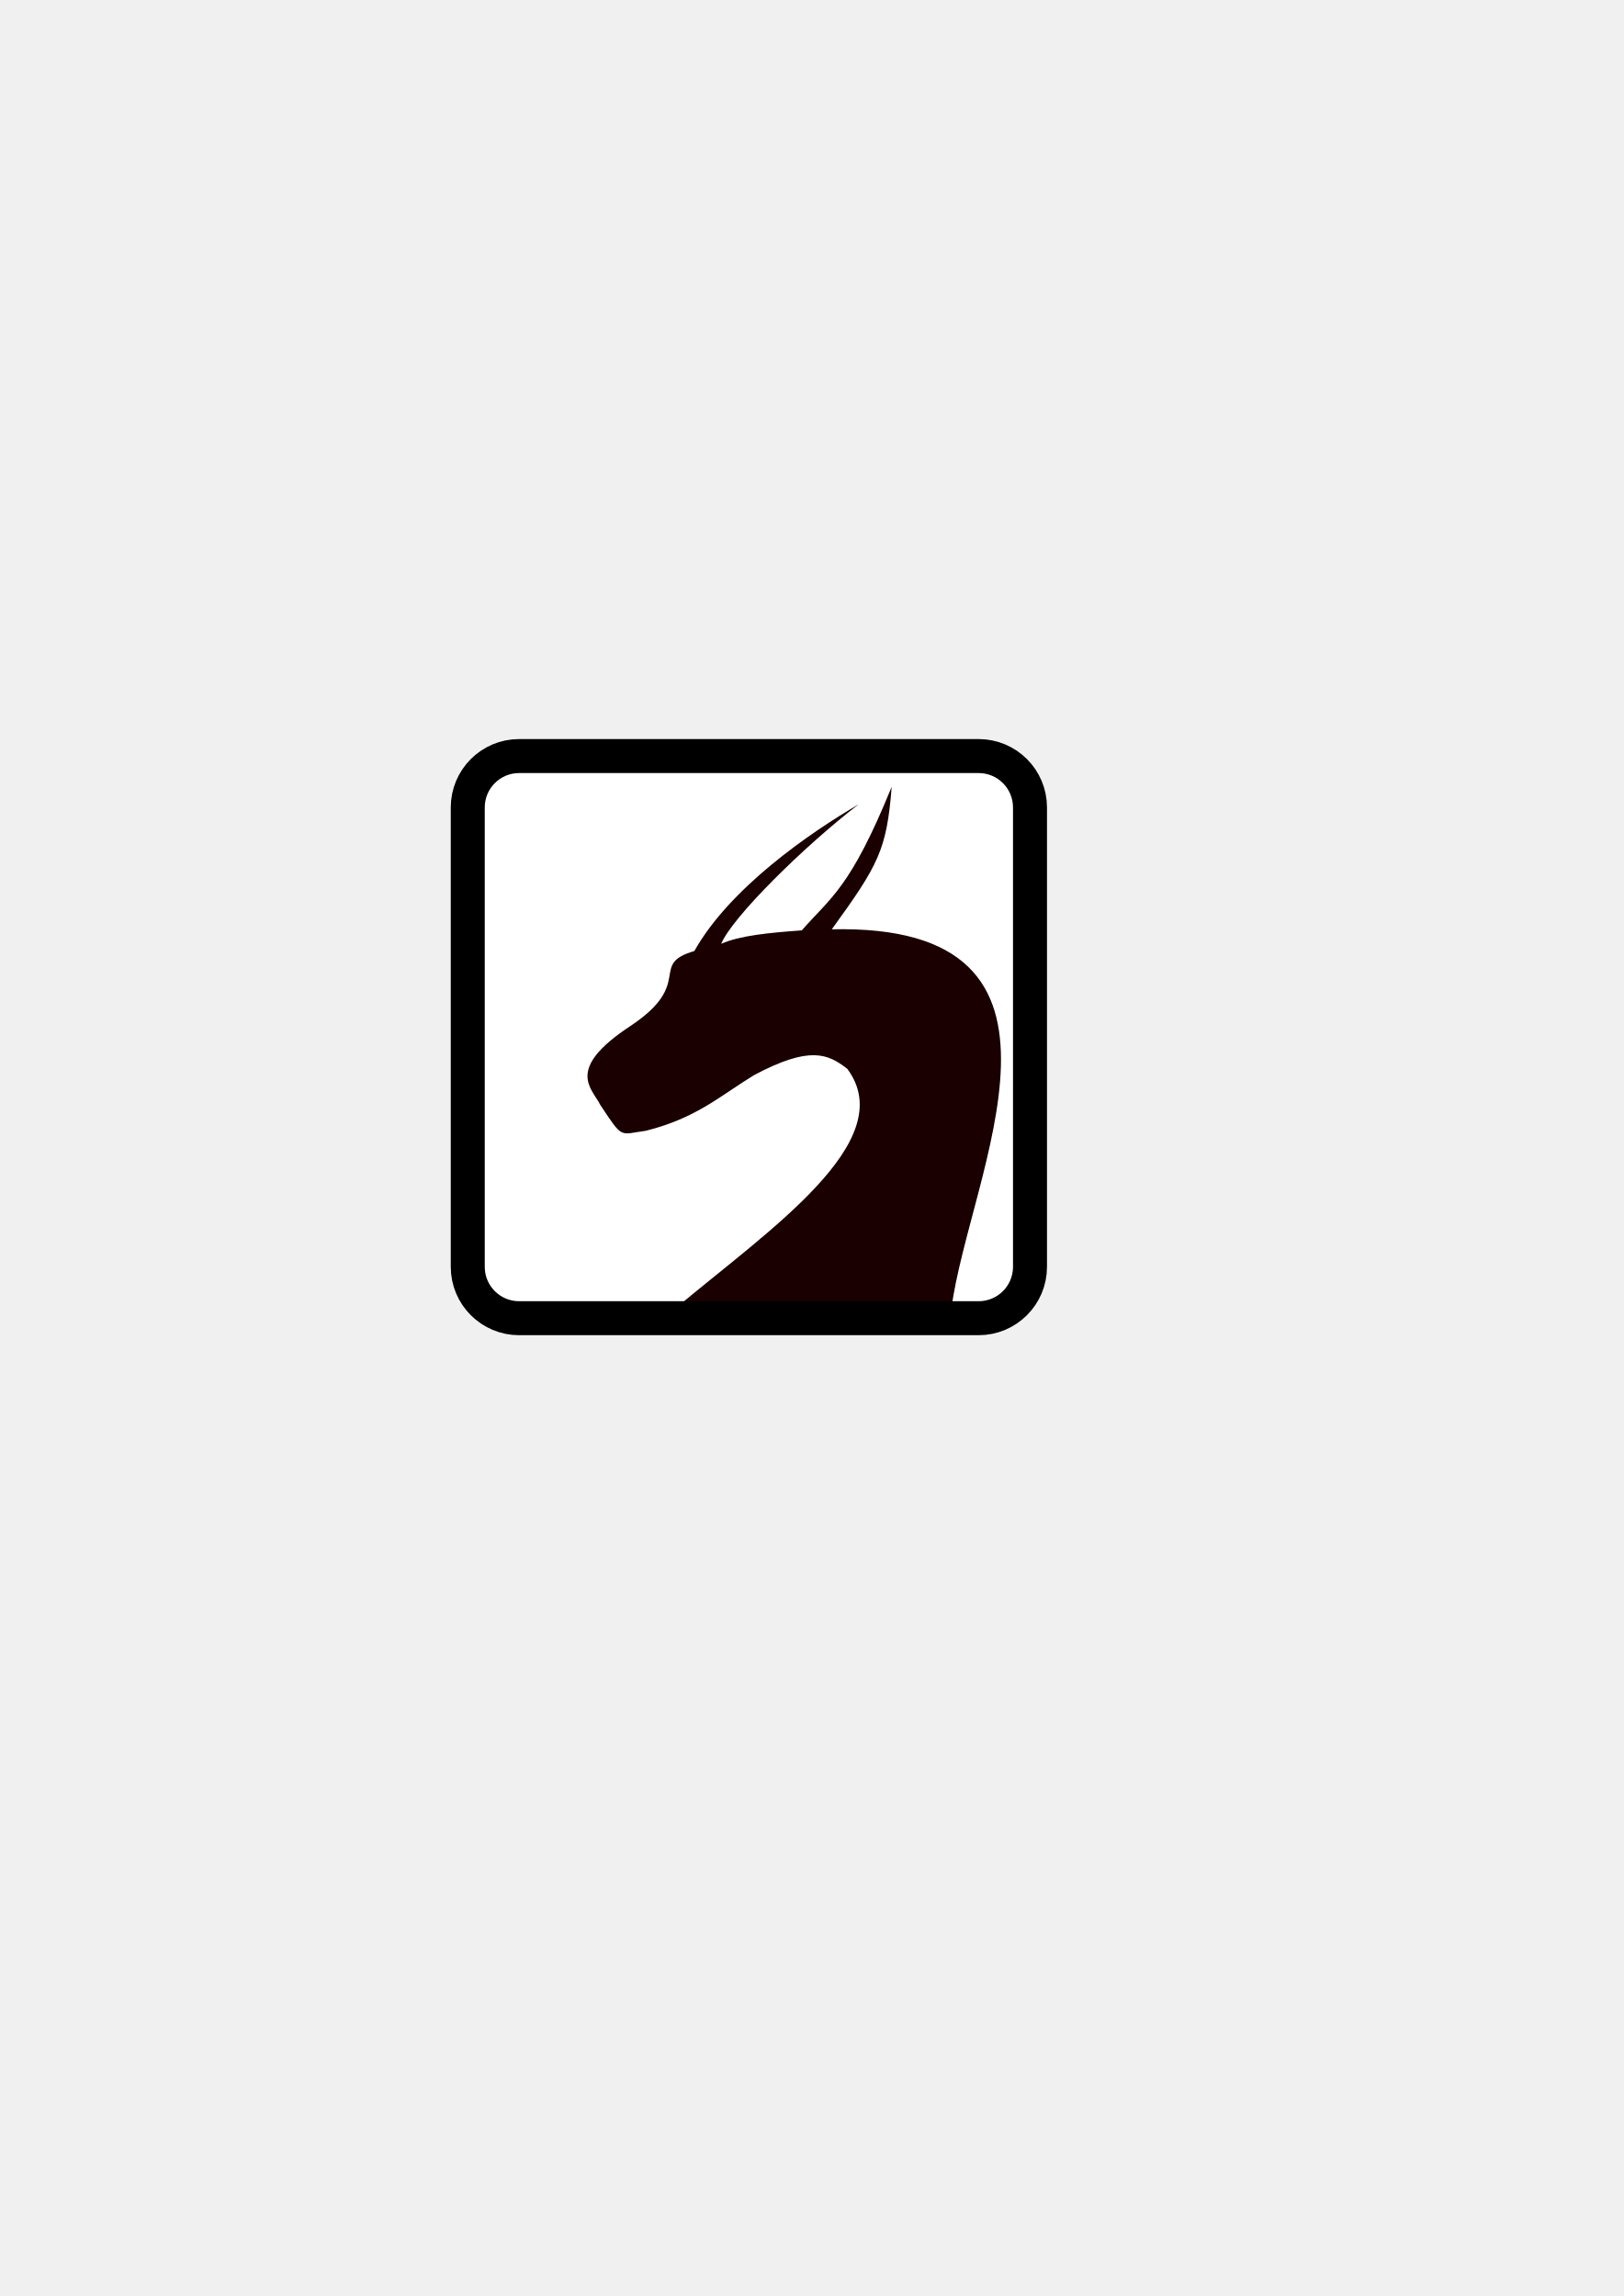
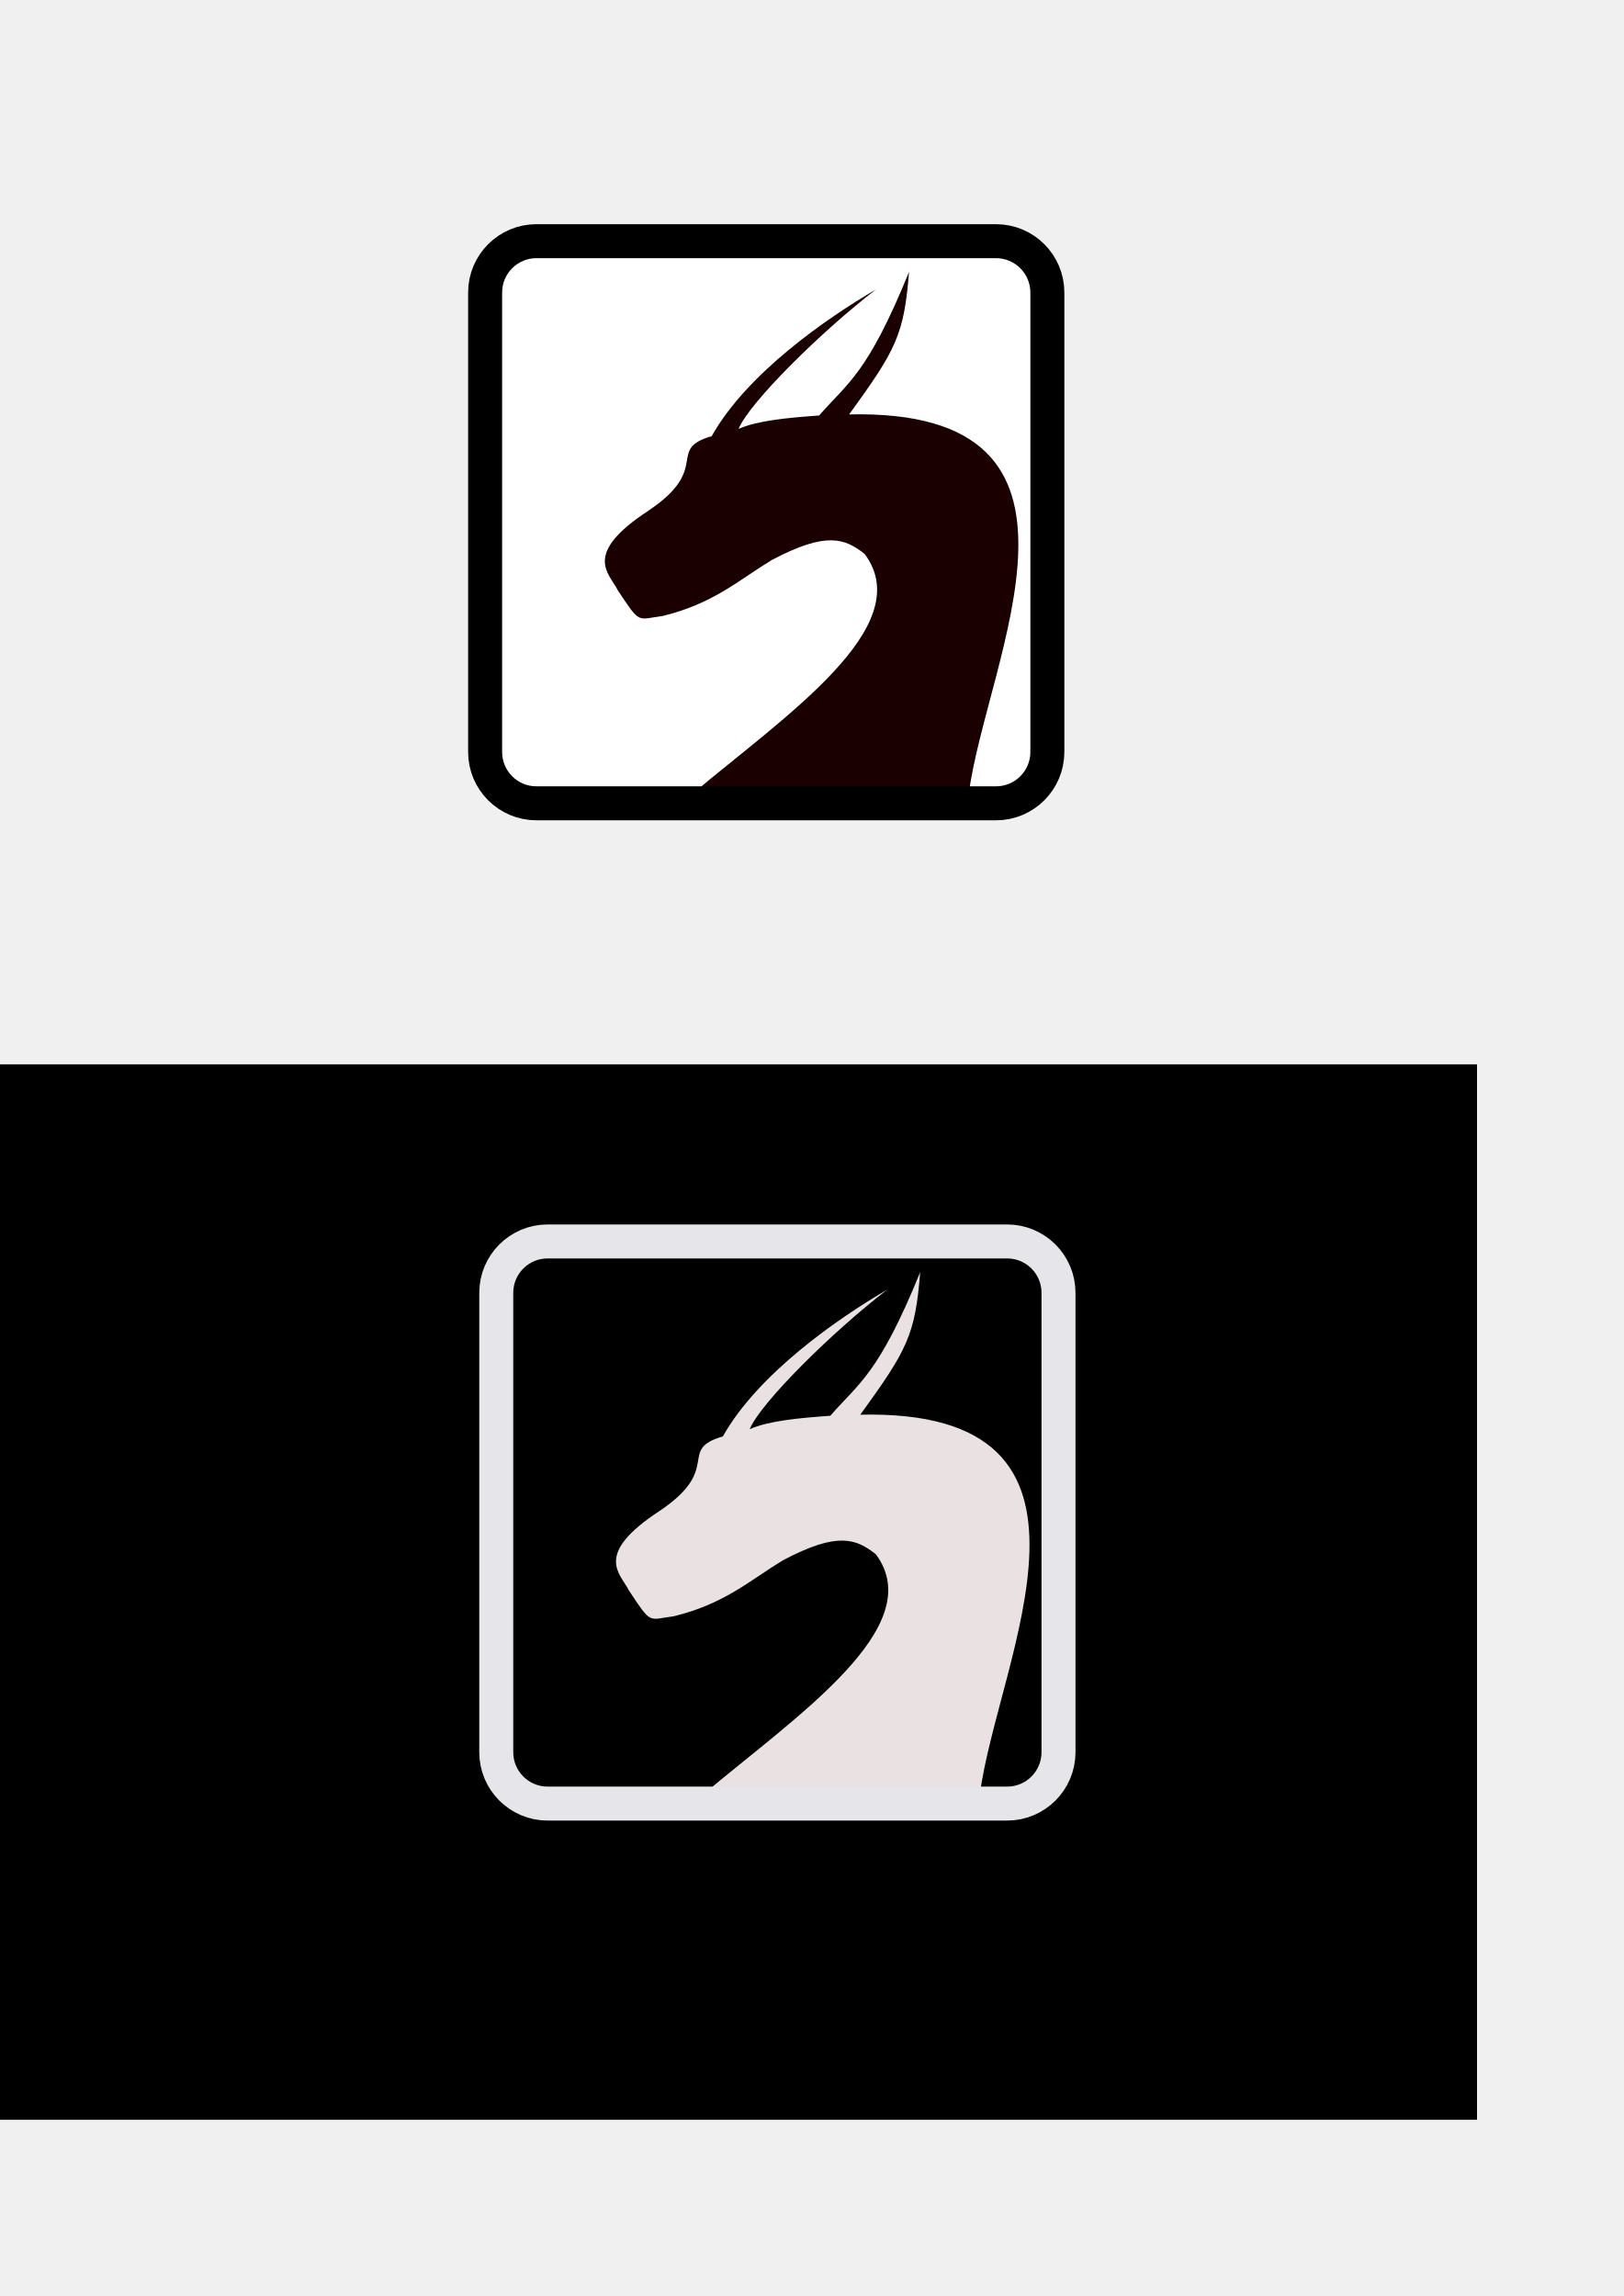
- <svg xmlns="http://www.w3.org/2000/svg" width="210mm" height="297mm" id="svg2" version="1.1">
+ <svg xmlns="http://www.w3.org/2000/svg" xmlns:ns1="http://www.openswatchbook.org/uri/2009/osb" width="210mm" height="297mm" id="svg2" version="1.1">
  <defs id="defs4">
-     </defs>
+     <linearGradient id="linearGradient5309" ns1:paint="solid">
+       <stop style="stop-color:#000000;stop-opacity:1;" offset="0" id="stop5311" />
+     </linearGradient>
+     <linearGradient id="linearGradient3859" ns1:paint="solid">
+       <stop style="stop-color:#1a0000;stop-opacity:1;" offset="0" id="stop3861" />
+     </linearGradient>
+   </defs>
  <g id="layer1">
-     <rect style="fill:#ffffff;fill-opacity:1;stroke:#ff0000;stroke-width:1.162;stroke-linecap:butt;stroke-linejoin:round;stroke-miterlimit:4;stroke-opacity:1;stroke-dasharray:none" id="rect3874-6" width="271.128" height="271.128" x="232.578" y="372.638" ry="24.777" />
-     <path style="fill:#1a0000;fill-opacity:1;stroke:none" d="m 406.586,454.352 c 22.974,-31.691 26.847,-38.905 29.294,-69.701 -20.32,49.932 -29.891,54.078 -43.942,70.206 -15.591,1.145 -30.135,2.47 -39.396,6.566 5.314,-12.95 40.567,-47.76 67.175,-68.185 -24.077,14.03 -63.056,41.019 -80.307,71.721 -22.563,6.557 0.129,15.541 -30.81,36.365 -32.808,21.442 -19.241,30.653 -15.152,38.891 11.271,17.022 9.251,14.332 22.223,12.627 24.868,-6.178 36.778,-17.405 53.033,-27.274 27.14,-14.397 35.98,-10.383 45.457,-3.03 26.491,35.504 -39.244,79.465 -84.139,117.257 l 135.057,-0.038 c 8.491,-65.497 75.664,-188.783 -58.999,-185.404" id="path3848" />
-     <rect style="fill:none;stroke:#000000;stroke-width:16.614;stroke-linecap:butt;stroke-linejoin:round;stroke-miterlimit:4;stroke-opacity:1;stroke-dasharray:none" id="rect3874" width="274.835" height="274.835" x="228.65" y="369.641" ry="25.116" />
+     <rect style="fill:#000000;fill-opacity:1;fill-rule:nonzero;stroke:none" id="rect5346" width="728" height="516" x="-6" y="520.362" />
+     <rect style="fill:#ffffff;fill-opacity:1;stroke:#ff0000;stroke-width:1.162;stroke-linecap:butt;stroke-linejoin:round;stroke-miterlimit:4;stroke-opacity:1;stroke-dasharray:none" id="rect3874-6" width="271.128" height="271.128" x="241.063" y="120.908" ry="24.777" />
+     <path style="fill:#1a0000;fill-opacity:1;stroke:none" d="m 415.072,202.622 c 22.974,-31.691 26.847,-38.905 29.294,-69.701 -20.32,49.932 -29.891,54.078 -43.942,70.206 -15.591,1.145 -30.135,2.47 -39.396,6.566 5.314,-12.95 40.567,-47.76 67.175,-68.185 -24.077,14.03 -63.056,41.019 -80.307,71.721 -22.563,6.557 0.129,15.541 -30.81,36.365 -32.808,21.442 -19.241,30.653 -15.152,38.891 11.271,17.022 9.251,14.332 22.223,12.627 24.868,-6.178 36.778,-17.405 53.033,-27.274 27.14,-14.397 35.98,-10.383 45.457,-3.03 26.491,35.504 -39.244,79.465 -84.139,117.257 l 135.057,-0.038 C 482.057,322.529 549.23,199.243 414.567,202.622" id="path3848" />
+     <rect style="fill:none;stroke:#000000;stroke-width:16.614;stroke-linecap:butt;stroke-linejoin:round;stroke-miterlimit:4;stroke-opacity:1;stroke-dasharray:none" id="rect3874" width="274.835" height="274.835" x="237.135" y="117.911" ry="25.116" />
+     <path style="fill:#eae2e2;fill-opacity:1;stroke:none" d="m 420.519,691.656 c 22.974,-31.691 26.847,-38.905 29.294,-69.701 -20.32,49.932 -29.891,54.078 -43.942,70.206 -15.591,1.145 -30.135,2.47 -39.396,6.566 5.314,-12.95 40.567,-47.76 67.175,-68.185 -24.077,14.03 -63.056,41.019 -80.307,71.721 -22.563,6.557 0.129,15.541 -30.81,36.365 -32.808,21.442 -19.241,30.653 -15.152,38.891 11.271,17.022 9.251,14.332 22.223,12.627 24.868,-6.178 36.778,-17.405 53.033,-27.274 27.14,-14.397 35.98,-10.383 45.457,-3.03 26.491,35.504 -39.244,79.465 -84.139,117.257 l 135.057,-0.038 c 8.491,-65.497 75.664,-188.783 -58.999,-185.404" id="path3848-5" />
+     <rect style="fill:none;stroke:#e5e5ea;stroke-width:16.614;stroke-linecap:butt;stroke-linejoin:round;stroke-miterlimit:4;stroke-opacity:1;stroke-dasharray:none" id="rect3874-8" width="274.835" height="274.835" x="242.583" y="606.945" ry="25.116" />
  </g>
</svg>
